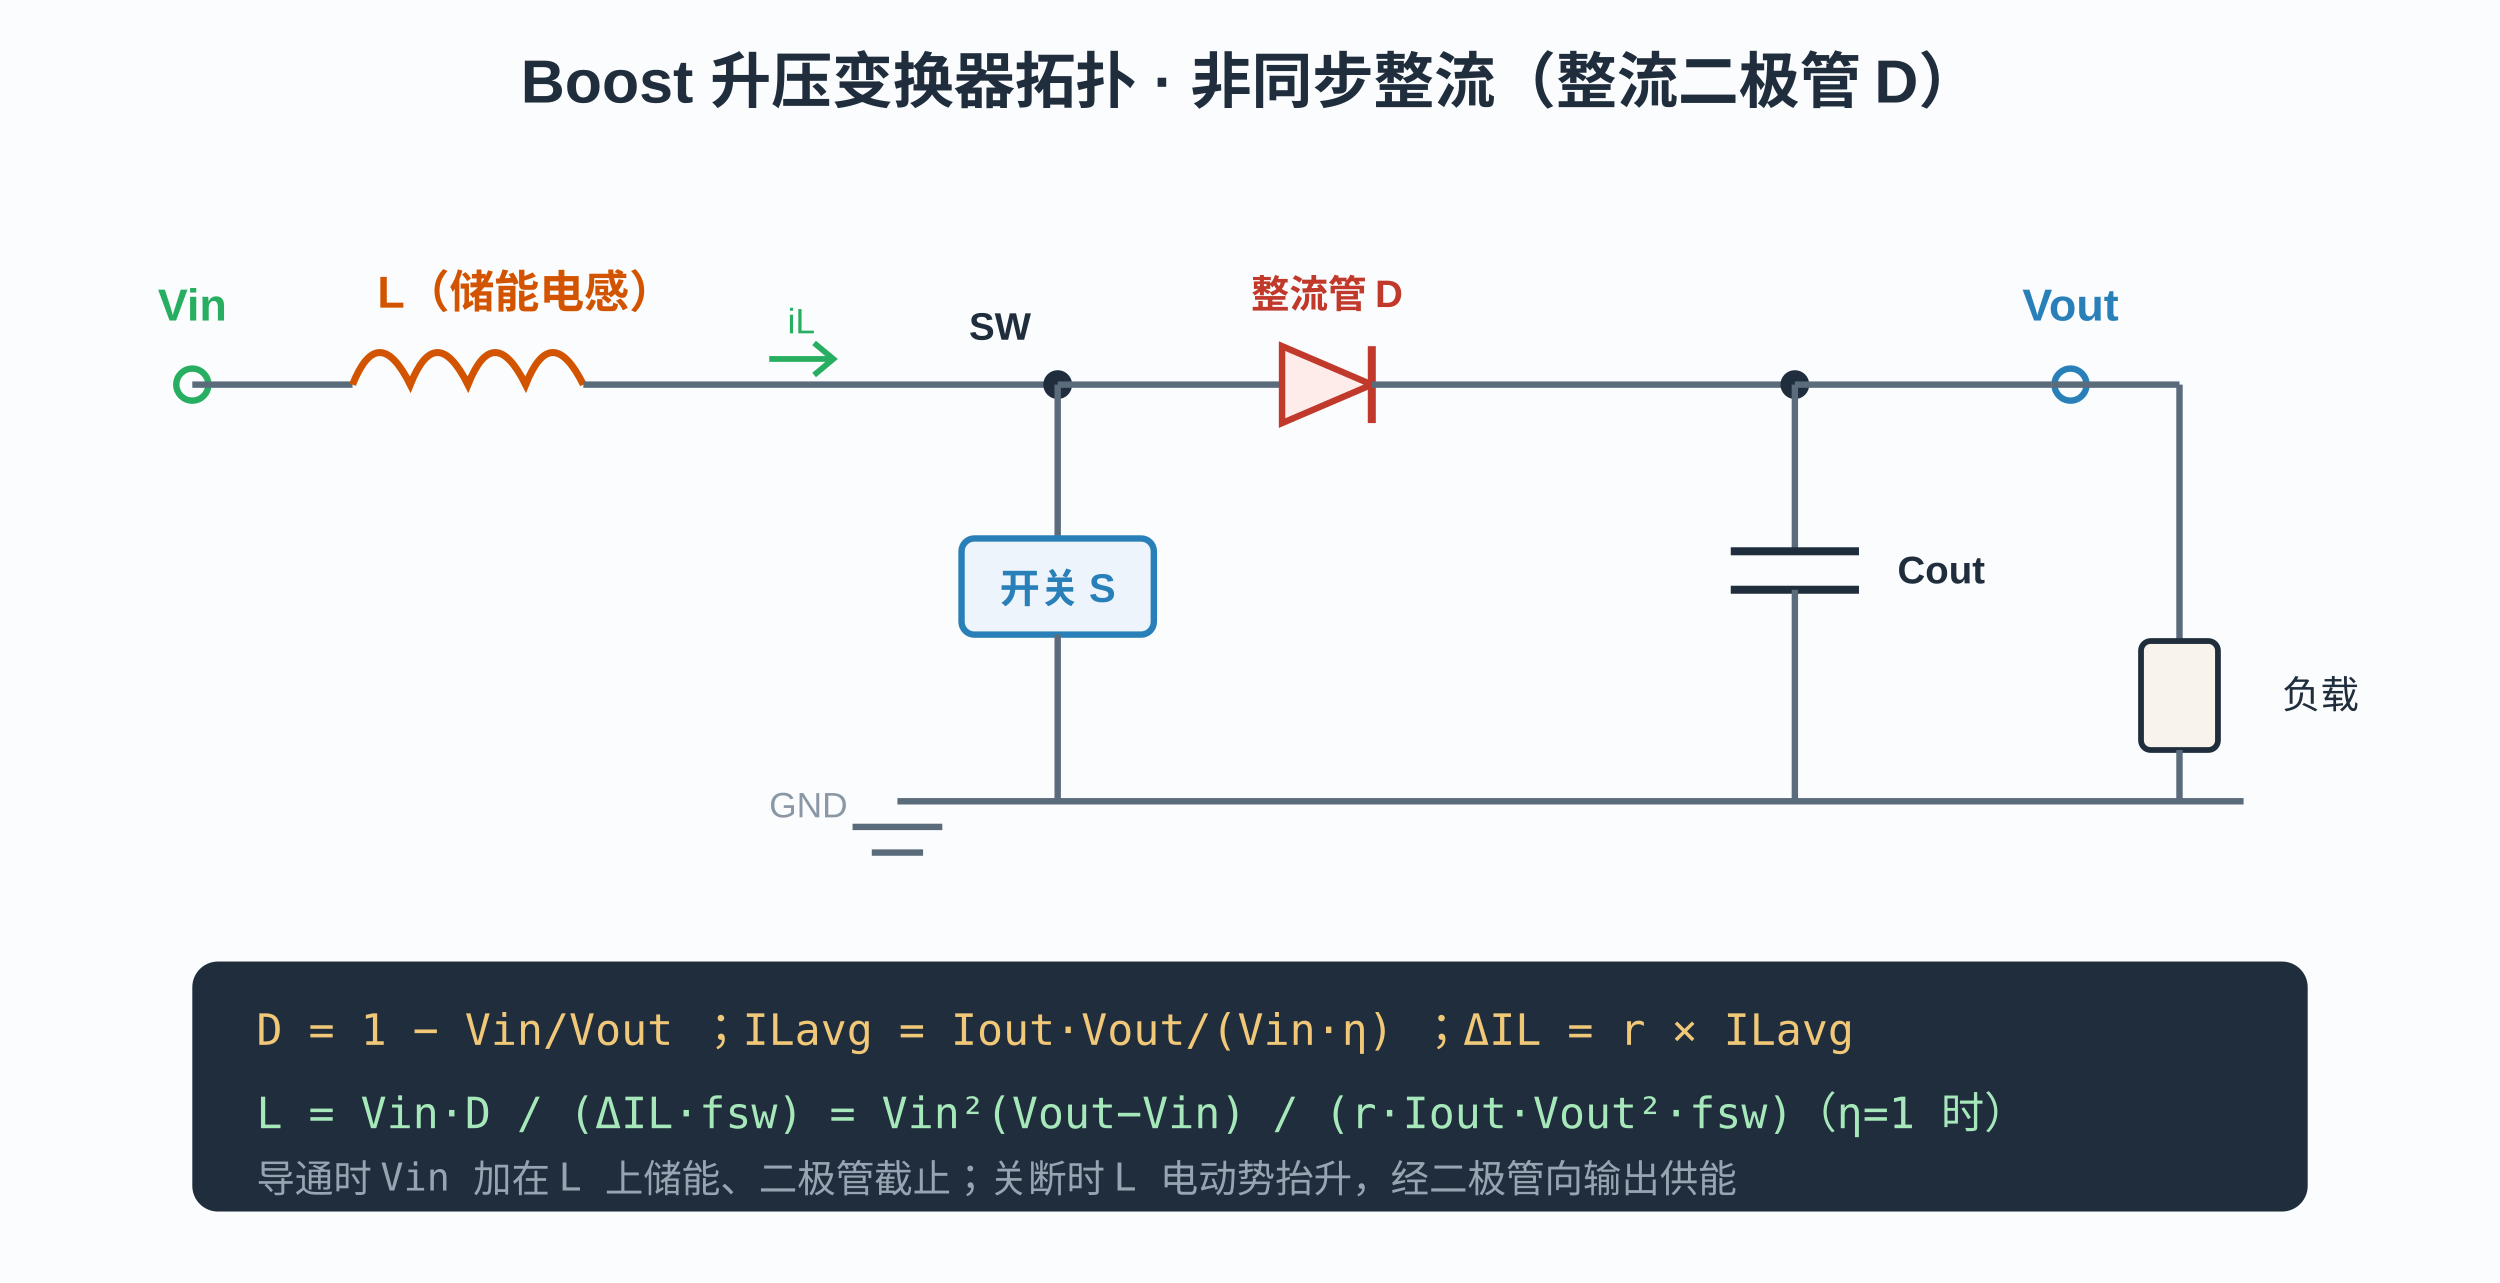
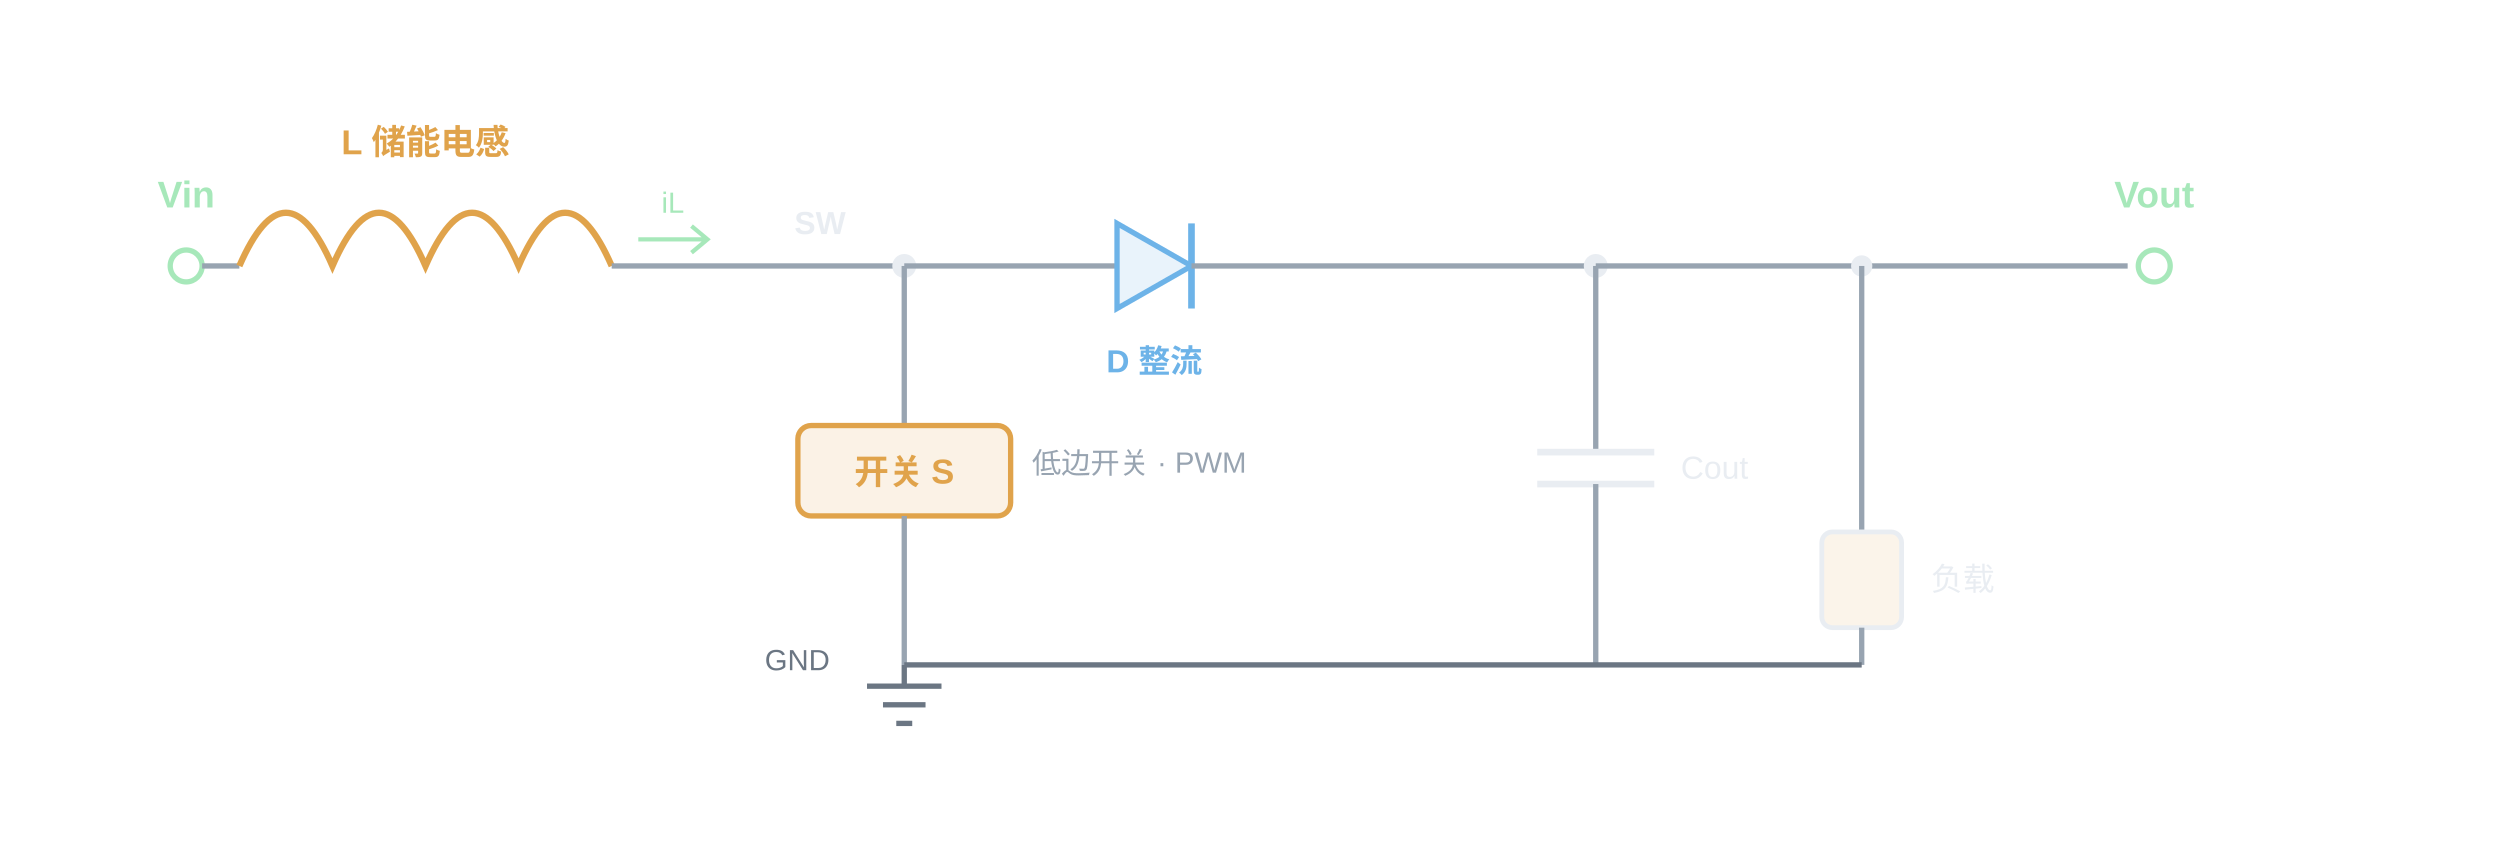
- <svg xmlns="http://www.w3.org/2000/svg" viewBox="0 0 780 400" font-family="'Microsoft YaHei','PingFang SC',Arial,sans-serif">
-   <rect width="780" height="400" fill="#fbfcfd" />
-   <text x="390" y="32" text-anchor="middle" font-size="19" font-weight="700" fill="#1f2d3d">Boost 升压变换器拓扑 · 非同步整流（整流二极管 D）</text>
-   <circle cx="60" cy="120" r="5" fill="none" stroke="#27ae60" stroke-width="2" />
-   <text x="60" y="100" text-anchor="middle" font-size="14" font-weight="700" fill="#27ae60">Vin</text>
-   <line x1="60" y1="120" x2="110" y2="120" stroke="#5a6b7b" stroke-width="2" />
-   <path d="M110 120 q8 -20 18 0 q8 -20 18 0 q8 -20 18 0 q8 -20 18 0" fill="none" stroke="#d35400" stroke-width="2.2" />
-   <text x="164" y="96" text-anchor="middle" font-size="14" font-weight="700" fill="#d35400">L（储能电感）</text>
-   <line x1="182" y1="120" x2="330" y2="120" stroke="#5a6b7b" stroke-width="2" />
-   <path d="M240 112 L260 112 M254 107 L260 112 L254 117" stroke="#27ae60" stroke-width="1.8" fill="none" />
-   <text x="250" y="104" text-anchor="middle" font-size="11" fill="#27ae60">iL</text>
-   <circle cx="330" cy="120" r="4.5" fill="#1f2d3d" />
-   <text x="312" y="106" text-anchor="middle" font-size="12" fill="#1f2d3d" font-weight="700">SW</text>
-   <line x1="330" y1="120" x2="330" y2="168" stroke="#5a6b7b" stroke-width="2" />
-   <rect x="300" y="168" width="60" height="30" rx="4" fill="#eef4fb" stroke="#2980b9" stroke-width="2" />
-   <text x="330" y="188" text-anchor="middle" font-size="12.5" font-weight="700" fill="#2980b9">开关 S</text>
-   <line x1="330" y1="198" x2="330" y2="250" stroke="#5a6b7b" stroke-width="2" />
-   <line x1="330" y1="120" x2="400" y2="120" stroke="#5a6b7b" stroke-width="2" />
-   <polygon points="400,108 400,132 428,120" fill="#fdecea" stroke="#c0392b" stroke-width="2" />
-   <line x1="428" y1="108" x2="428" y2="132" stroke="#c0392b" stroke-width="2.5" />
-   <text x="414" y="96" text-anchor="middle" font-size="12" font-weight="700" fill="#c0392b">整流管 D</text>
-   <line x1="428" y1="120" x2="560" y2="120" stroke="#5a6b7b" stroke-width="2" />
-   <circle cx="560" cy="120" r="4.5" fill="#1f2d3d" />
-   <line x1="560" y1="120" x2="640" y2="120" stroke="#5a6b7b" stroke-width="2" />
-   <circle cx="646" cy="120" r="5" fill="none" stroke="#2980b9" stroke-width="2" />
-   <text x="646" y="100" text-anchor="middle" font-size="14" font-weight="700" fill="#2980b9">Vout</text>
-   <line x1="560" y1="120" x2="560" y2="172" stroke="#5a6b7b" stroke-width="2" />
-   <line x1="540" y1="172" x2="580" y2="172" stroke="#1f2d3d" stroke-width="2.5" />
-   <line x1="540" y1="184" x2="580" y2="184" stroke="#1f2d3d" stroke-width="2.5" />
-   <text x="592" y="182" font-size="12" fill="#1f2d3d" font-weight="700">Cout</text>
-   <line x1="560" y1="184" x2="560" y2="250" stroke="#5a6b7b" stroke-width="2" />
-   <line x1="640" y1="120" x2="680" y2="120" stroke="#5a6b7b" stroke-width="2" />
-   <line x1="680" y1="120" x2="680" y2="200" stroke="#5a6b7b" stroke-width="2" />
-   <rect x="668" y="200" width="24" height="34" rx="3" fill="rgba(224,163,75,0.1)" stroke="#1f2d3d" stroke-width="1.8" />
-   <text x="712" y="221" font-size="12" fill="#1f2d3d">负载</text>
-   <line x1="680" y1="234" x2="680" y2="250" stroke="#5a6b7b" stroke-width="2" />
-   <line x1="280" y1="250" x2="700" y2="250" stroke="#5a6b7b" stroke-width="2" />
-   <line x1="266" y1="258" x2="294" y2="258" stroke="#5a6b7b" stroke-width="2" />
-   <line x1="272" y1="266" x2="288" y2="266" stroke="#5a6b7b" stroke-width="2" />
-   <text x="240" y="255" font-size="11" fill="#8a97a5">GND</text>
-   <rect x="60" y="300" width="660" height="78" rx="8" fill="#1f2d3d" />
-   <text x="80" y="326" font-family="Consolas,monospace" font-size="13.5" fill="#f0c878">D = 1 − Vin/Vout ；ILavg = Iout·Vout/(Vin·η) ；ΔIL = r × ILavg</text>
-   <text x="80" y="352" font-family="Consolas,monospace" font-size="13.5" fill="#a7e8ba">L = Vin·D / (ΔIL·fsw) = Vin²(Vout−Vin) / (r·Iout·Vout²·fsw)（η=1 时）</text>
-   <text x="80" y="372" font-family="Consolas,monospace" font-size="12" fill="#98a4b1">导通时 Vin 加在 L 上储能、二极管截止；关断时 L 电动势抬升，经二极管向输出供能</text>
+ <svg xmlns="http://www.w3.org/2000/svg" viewBox="0 0 940 320" font-family="'Microsoft YaHei','PingFang SC',Arial,sans-serif">
+   <circle cx="70" cy="100" r="6" fill="none" stroke="#a7e8ba" stroke-width="2" />
+   <text x="70" y="78" text-anchor="middle" font-size="14" font-weight="700" fill="#a7e8ba">Vin</text>
+   <line x1="76" y1="100" x2="90" y2="100" stroke="#98a4b1" stroke-width="2" />
+   <path d="M90 100 q17.5 -40 35 0 q17.5 -40 35 0 q17.5 -40 35 0 q17.5 -40 35 0" fill="none" stroke="#e0a34b" stroke-width="2.4" />
+   <text x="160" y="58" text-anchor="middle" font-size="13" font-weight="700" fill="#e0a34b">L 储能电感</text>
+   <line x1="230" y1="100" x2="340" y2="100" stroke="#98a4b1" stroke-width="2" />
+   <path d="M240 90 L266 90 M260 85 L266 90 L260 95" fill="none" stroke="#a7e8ba" stroke-width="1.6" />
+   <text x="253" y="80" text-anchor="middle" font-size="11" fill="#a7e8ba">iL</text>
+   <circle cx="340" cy="100" r="4.5" fill="#e9edf2" />
+   <text x="318" y="88" text-anchor="end" font-size="12" font-weight="700" fill="#e9edf2">SW</text>
+   <line x1="340" y1="100" x2="340" y2="160" stroke="#98a4b1" stroke-width="2" />
+   <rect x="300" y="160" width="80" height="34" rx="5" fill="rgba(224,163,75,0.14)" stroke="#e0a34b" stroke-width="2" />
+   <text x="340" y="182" text-anchor="middle" font-size="13" font-weight="700" fill="#e0a34b">开关 S</text>
+   <line x1="340" y1="194" x2="340" y2="250" stroke="#98a4b1" stroke-width="2" />
+   <text x="388" y="178" font-size="11" fill="#98a4b1">低边开关 · PWM</text>
+   <line x1="340" y1="100" x2="420" y2="100" stroke="#98a4b1" stroke-width="2" />
+   <polygon points="420,84 420,116 448,100" fill="rgba(109,179,232,0.15)" stroke="#6db3e8" stroke-width="2" />
+   <line x1="448" y1="84" x2="448" y2="116" stroke="#6db3e8" stroke-width="2.5" />
+   <text x="434" y="140" text-anchor="middle" font-size="12" font-weight="700" fill="#6db3e8">D 整流</text>
+   <line x1="448" y1="100" x2="600" y2="100" stroke="#98a4b1" stroke-width="2" />
+   <circle cx="600" cy="100" r="4.5" fill="#e9edf2" />
+   <line x1="600" y1="100" x2="800" y2="100" stroke="#98a4b1" stroke-width="2" />
+   <circle cx="810" cy="100" r="6" fill="none" stroke="#a7e8ba" stroke-width="2" />
+   <text x="810" y="78" text-anchor="middle" font-size="14" font-weight="700" fill="#a7e8ba">Vout</text>
+   <line x1="600" y1="100" x2="600" y2="170" stroke="#98a4b1" stroke-width="2" />
+   <line x1="578" y1="170" x2="622" y2="170" stroke="#e9edf2" stroke-width="2.5" />
+   <line x1="578" y1="182" x2="622" y2="182" stroke="#e9edf2" stroke-width="2.5" />
+   <line x1="600" y1="182" x2="600" y2="250" stroke="#98a4b1" stroke-width="2" />
+   <text x="632" y="180" font-size="12" fill="#e9edf2">Cout</text>
+   <circle cx="700" cy="100" r="4" fill="#e9edf2" />
+   <line x1="700" y1="100" x2="700" y2="200" stroke="#98a4b1" stroke-width="2" />
+   <rect x="685" y="200" width="30" height="36" rx="4" fill="rgba(224,163,75,0.12)" stroke="#e9edf2" stroke-width="1.8" />
+   <line x1="700" y1="236" x2="700" y2="250" stroke="#98a4b1" stroke-width="2" />
+   <text x="726" y="222" font-size="12" fill="#e9edf2">负载</text>
+   <line x1="340" y1="250" x2="340" y2="258" stroke="#6b7683" stroke-width="2" />
+   <line x1="340" y1="250" x2="700" y2="250" stroke="#6b7683" stroke-width="2" />
+   <line x1="326" y1="258" x2="354" y2="258" stroke="#6b7683" stroke-width="2" />
+   <line x1="332" y1="265" x2="348" y2="265" stroke="#6b7683" stroke-width="2" />
+   <line x1="337" y1="272" x2="343" y2="272" stroke="#6b7683" stroke-width="2" />
+   <text x="312" y="252" text-anchor="end" font-size="11" fill="#6b7683">GND</text>
</svg>
